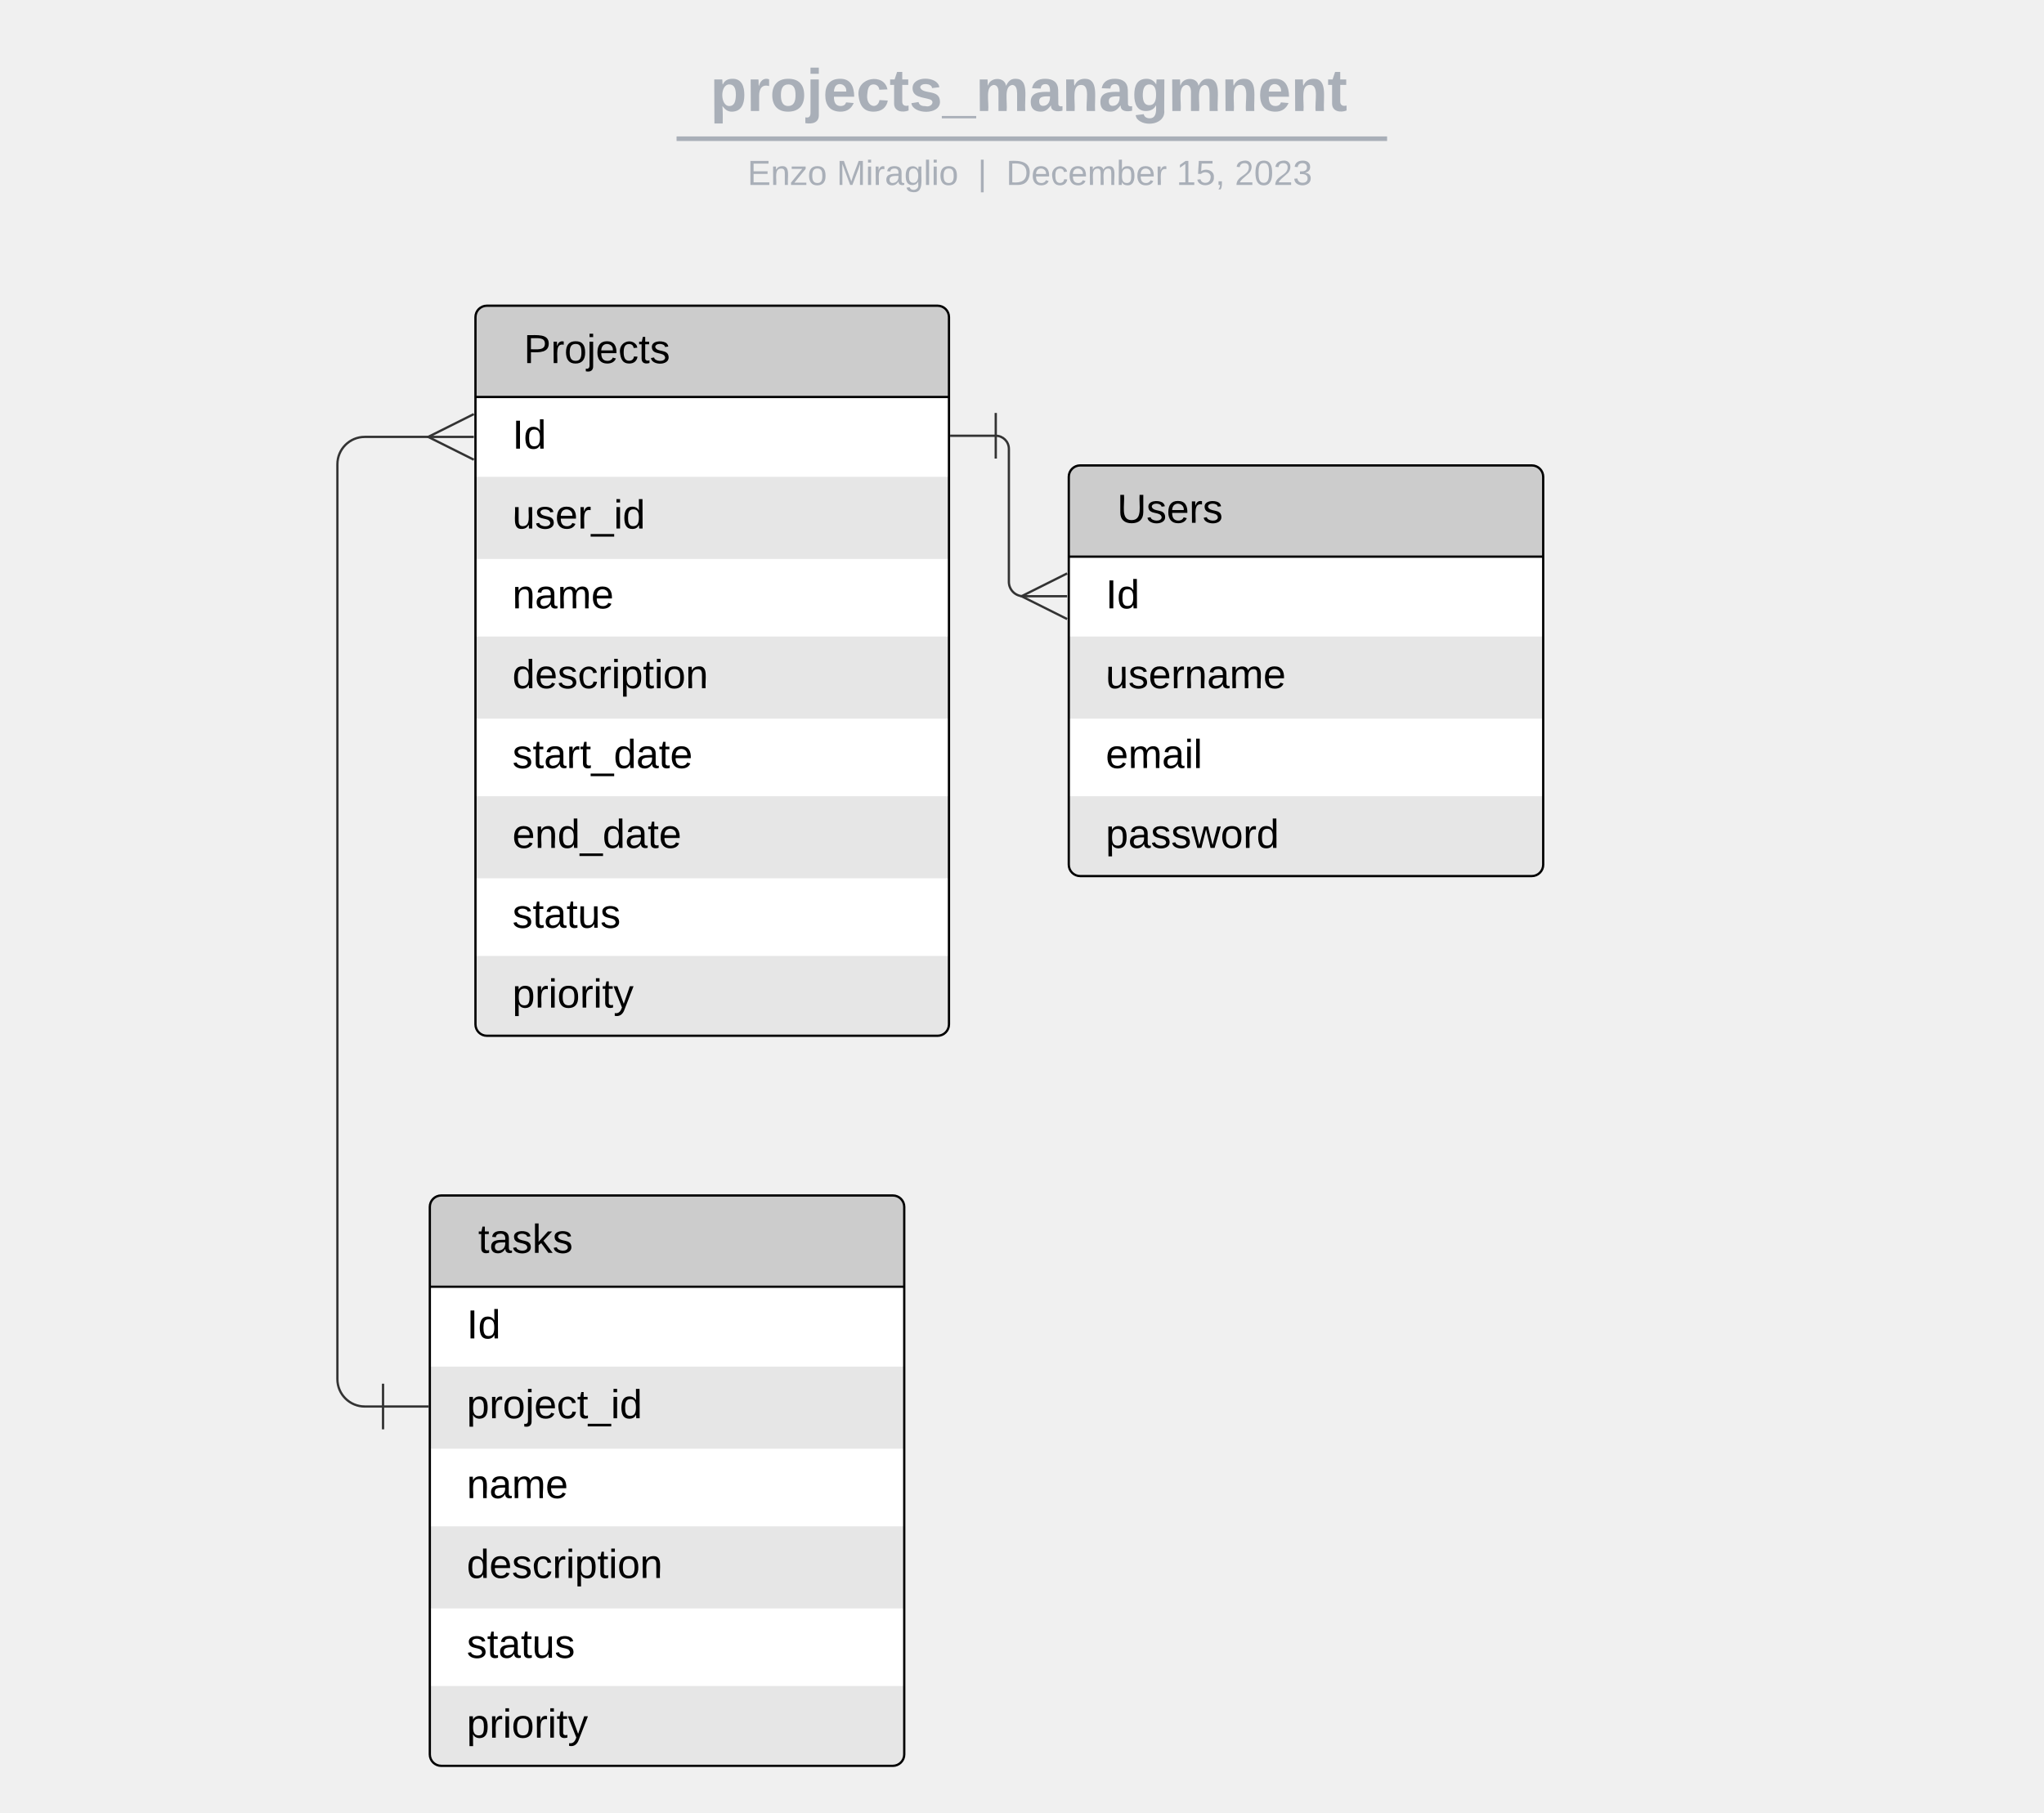
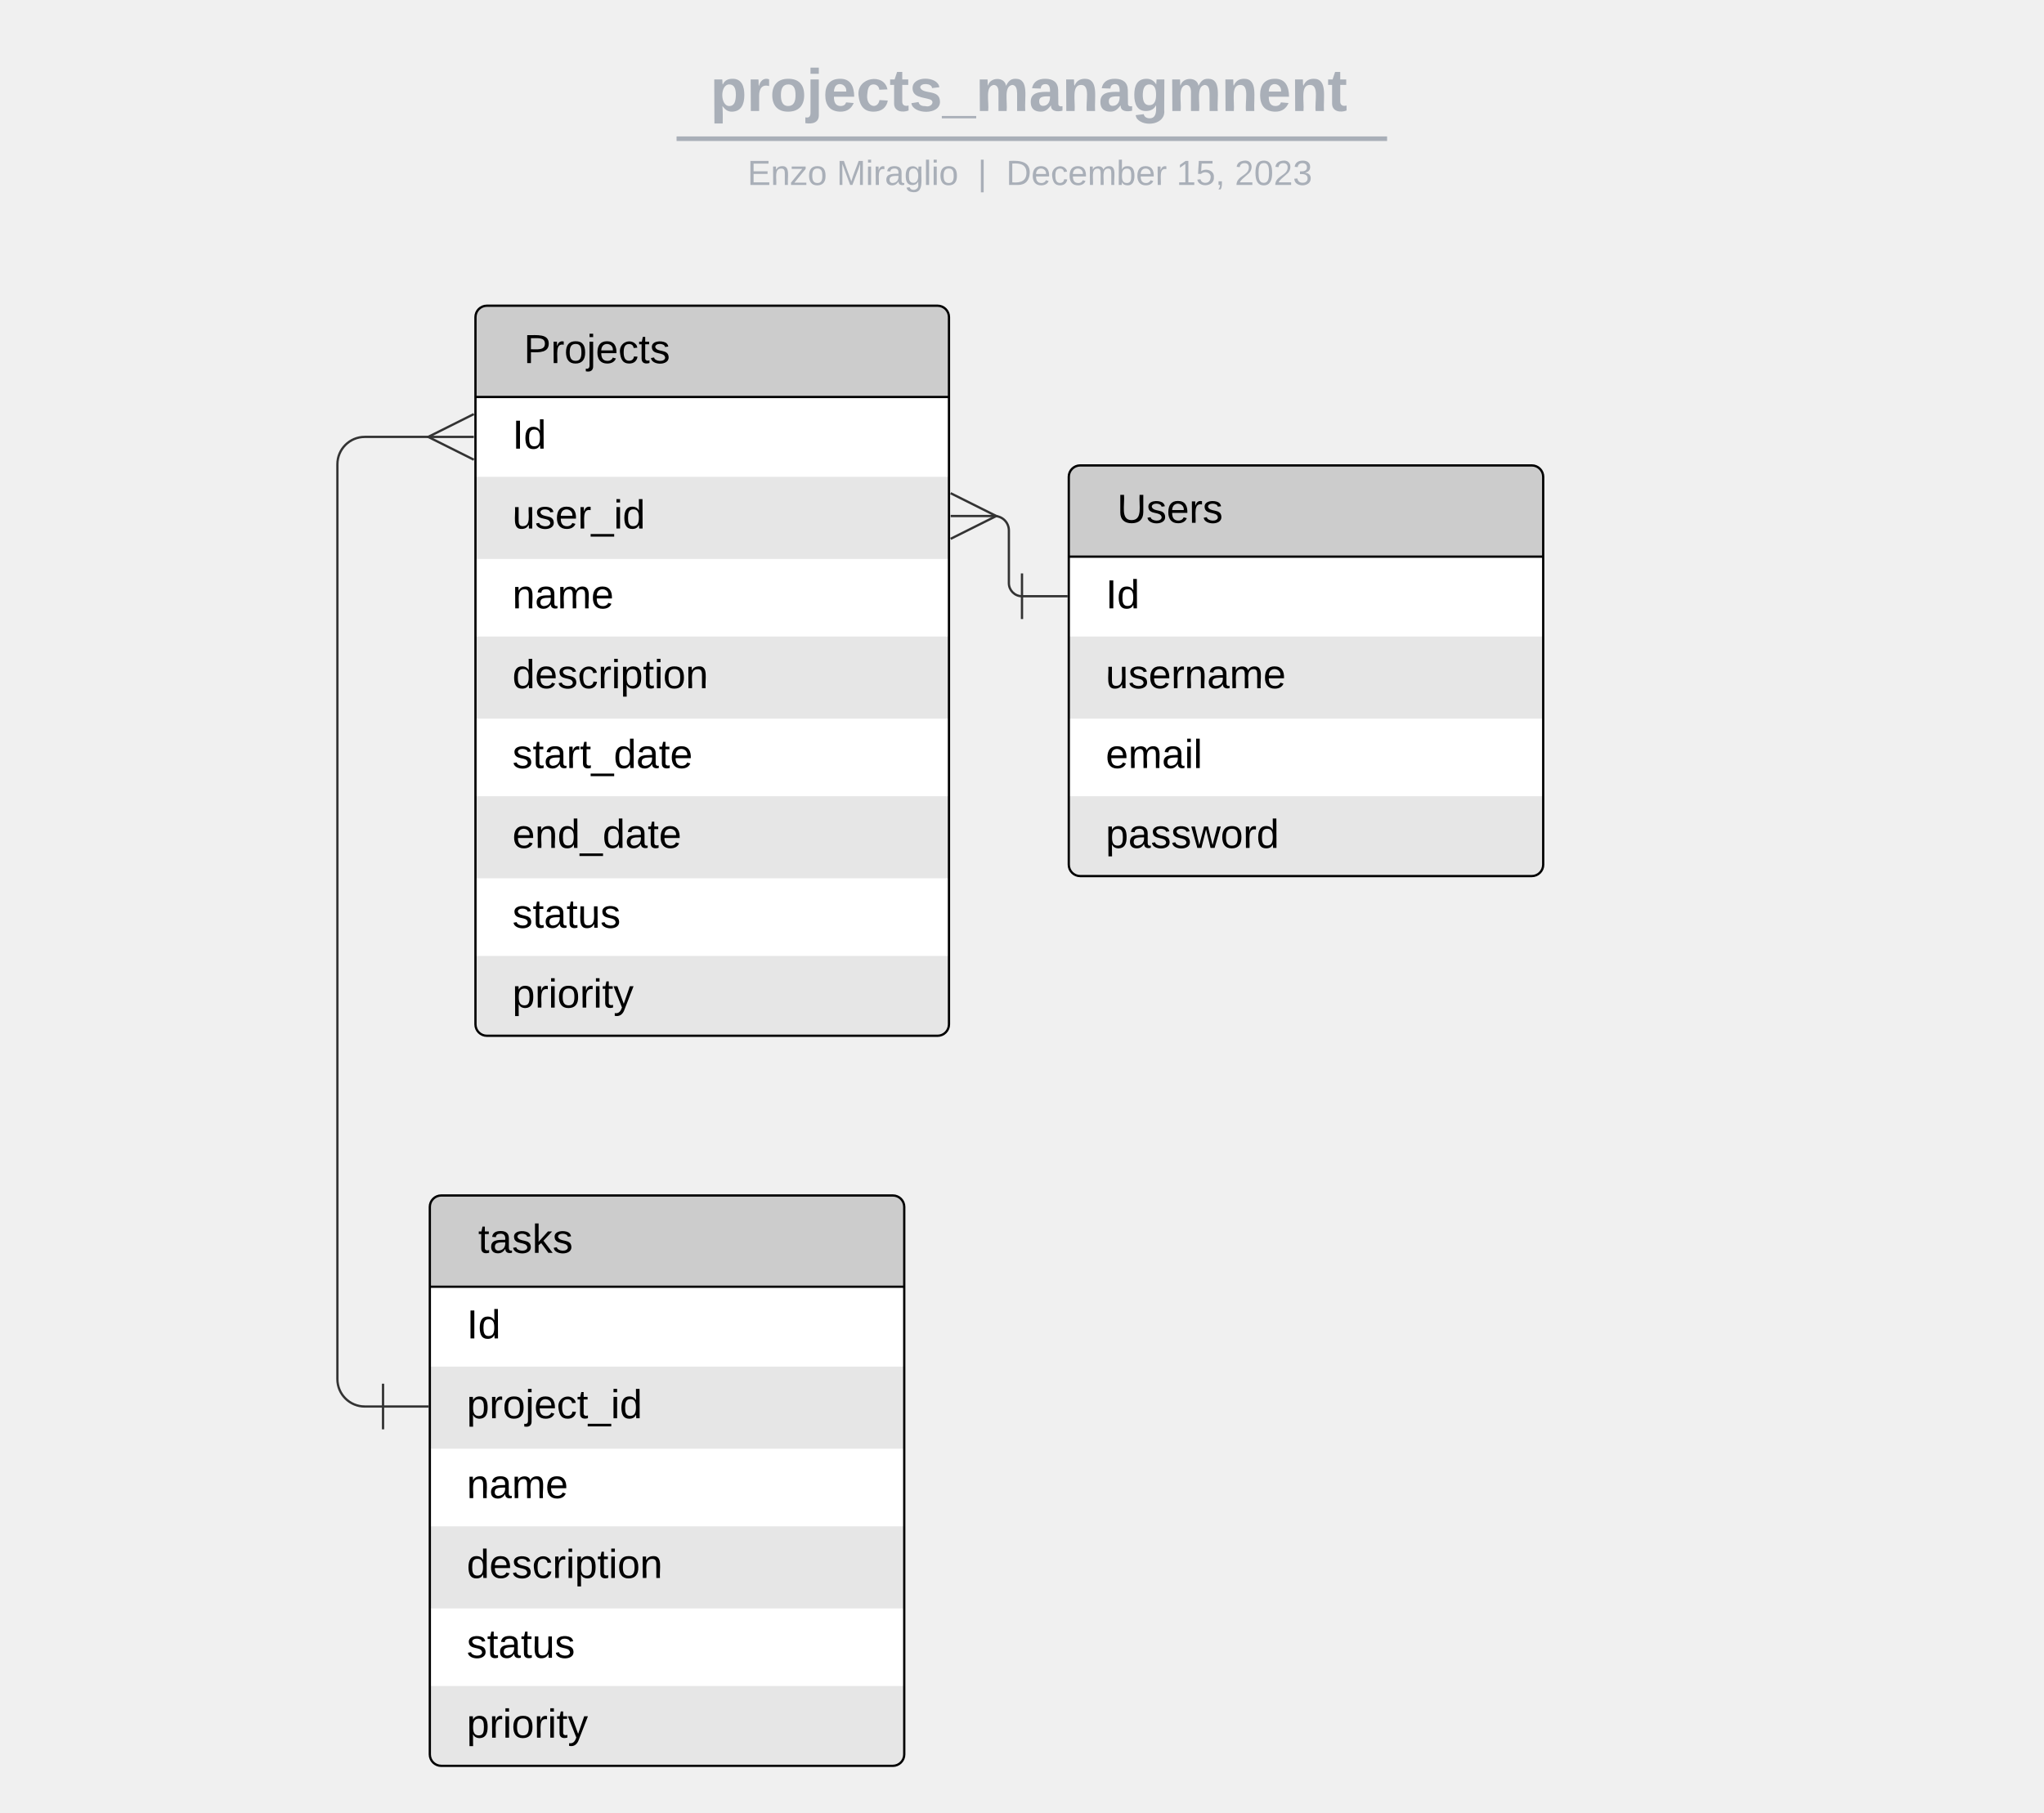
<svg xmlns="http://www.w3.org/2000/svg" xmlns:ns1="lucid" xmlns:xlink="http://www.w3.org/1999/xlink" width="895.71" height="794.5">
  <g transform="translate(-432.1466 -46)" ns1:page-tab-id="HWEp-vi-RSFO">
    <path d="M453.15 75a8 8 0 0 1 8-8h836.75a8 8 0 0 1 8 8v25.16a8 8 0 0 1-8 8H461.15a8 8 0 0 1-8-8z" stroke="#000" stroke-opacity="0" stroke-width="2" fill="#fff" fill-opacity="0" />
    <use xlink:href="#a" transform="matrix(1,0,0,1,457.1466,71) translate(286.2495 23.65778)" />
    <path d="M729.63 106.8H1039M729.65 106.8h-1.02M1038.96 106.8h1.03" stroke="#a9afb8" stroke-width="2" fill="none" />
    <path d="M453.15 116.16a8 8 0 0 1 8-8h837.7a8 8 0 0 1 8 8V119a8 8 0 0 1-8 8h-837.7a8 8 0 0 1-8-8z" stroke="#000" stroke-opacity="0" stroke-width="2" fill="#fff" fill-opacity="0" />
    <use xlink:href="#b" transform="matrix(1,0,0,1,457.1466,112.1552) translate(302.5587 14.91704)" />
    <use xlink:href="#c" transform="matrix(1,0,0,1,457.1466,112.1552) translate(341.6492 14.91704)" />
    <use xlink:href="#d" transform="matrix(1,0,0,1,457.1466,112.1552) translate(403.4718 14.91704)" />
    <use xlink:href="#e" transform="matrix(1,0,0,1,457.1466,112.1552) translate(415.9213 14.91704)" />
    <use xlink:href="#f" transform="matrix(1,0,0,1,457.1466,112.1552) translate(490.5757 14.91704)" />
    <use xlink:href="#g" transform="matrix(1,0,0,1,457.1466,112.1552) translate(516.0695 14.91704)" />
    <path d="M900.5 255a5 5 0 0 1 5-5h197.9a5 5 0 0 1 5 5v170a5 5 0 0 1-5 5H905.5a5 5 0 0 1-5-5z" fill="#fff" />
    <path d="M900.5 325v36h207.9v-36M900.5 395v30a5 5 0 0 0 5 5h197.9a5 5 0 0 0 5-5v-30" fill="#e6e6e6" />
    <path d="M900.5 290v-35a5 5 0 0 1 5-5h197.9a5 5 0 0 1 5 5v35" fill="#ccc" />
    <path d="M900.5 255a5 5 0 0 1 5-5h197.9a5 5 0 0 1 5 5v170a5 5 0 0 1-5 5H905.5a5 5 0 0 1-5-5zM900.5 290h207.9" stroke="#000" fill="none" />
    <use xlink:href="#h" transform="matrix(1,0,0,1,910.5,250) translate(11.2 25.15556)" />
    <use xlink:href="#i" transform="matrix(1,0,0,1,905.5,292.5) translate(11.2 20.15556)" />
    <use xlink:href="#j" transform="matrix(1,0,0,1,905.5,327.5) translate(11.2 20.15556)" />
    <use xlink:href="#k" transform="matrix(1,0,0,1,905.5,362.5) translate(11.2 20.15556)" />
    <use xlink:href="#l" transform="matrix(1,0,0,1,905.5,397.5) translate(11.2 20.15556)" />
    <path d="M640.5 185a5 5 0 0 1 5-5H843a5 5 0 0 1 5 5v310a5 5 0 0 1-5 5H645.5a5 5 0 0 1-5-5z" fill="#fff" />
    <path d="M640.5 255v36H848v-36M640.5 325v36H848v-36M640.5 395v36H848v-36M640.5 465v30a5 5 0 0 0 5 5H843a5 5 0 0 0 5-5v-30" fill="#e6e6e6" />
    <path d="M640.5 220v-35a5 5 0 0 1 5-5H843a5 5 0 0 1 5 5v35" fill="#ccc" />
    <path d="M640.5 185a5 5 0 0 1 5-5H843a5 5 0 0 1 5 5v310a5 5 0 0 1-5 5H645.5a5 5 0 0 1-5-5zM640.5 220H848" stroke="#000" fill="none" />
    <use xlink:href="#m" transform="matrix(1,0,0,1,650.5,180) translate(11.2 25.15556)" />
    <use xlink:href="#i" transform="matrix(1,0,0,1,645.5,222.5) translate(11.2 20.15556)" />
    <use xlink:href="#n" transform="matrix(1,0,0,1,645.5,257.5) translate(11.2 20.15556)" />
    <use xlink:href="#o" transform="matrix(1,0,0,1,645.5,292.5) translate(11.2 20.15556)" />
    <use xlink:href="#p" transform="matrix(1,0,0,1,645.5,327.5) translate(11.2 20.15556)" />
    <use xlink:href="#q" transform="matrix(1,0,0,1,645.5,362.5) translate(11.2 20.15556)" />
    <use xlink:href="#r" transform="matrix(1,0,0,1,645.5,397.5) translate(11.2 20.15556)" />
    <use xlink:href="#s" transform="matrix(1,0,0,1,645.5,432.5) translate(11.2 20.15556)" />
    <use xlink:href="#t" transform="matrix(1,0,0,1,645.5,467.5) translate(11.2 20.15556)" />
    <path d="M620.5 575a5 5 0 0 1 5-5h197.9a5 5 0 0 1 5 5v240a5 5 0 0 1-5 5H625.5a5 5 0 0 1-5-5z" fill="#fff" />
    <path d="M620.5 645v36h207.9v-36M620.5 715v36h207.9v-36M620.5 785v30a5 5 0 0 0 5 5h197.9a5 5 0 0 0 5-5v-30" fill="#e6e6e6" />
    <path d="M620.5 610v-35a5 5 0 0 1 5-5h197.9a5 5 0 0 1 5 5v35" fill="#ccc" />
    <path d="M620.5 575a5 5 0 0 1 5-5h197.9a5 5 0 0 1 5 5v240a5 5 0 0 1-5 5H625.5a5 5 0 0 1-5-5zM620.5 610h207.9" stroke="#000" fill="none" />
    <use xlink:href="#u" transform="matrix(1,0,0,1,630.5,570) translate(11.2 25.15556)" />
    <use xlink:href="#i" transform="matrix(1,0,0,1,625.5,612.5) translate(11.2 20.15556)" />
    <use xlink:href="#v" transform="matrix(1,0,0,1,625.5,647.5) translate(11.2 20.15556)" />
    <use xlink:href="#o" transform="matrix(1,0,0,1,625.5,682.5) translate(11.2 20.15556)" />
    <use xlink:href="#p" transform="matrix(1,0,0,1,625.5,717.5) translate(11.2 20.15556)" />
    <use xlink:href="#s" transform="matrix(1,0,0,1,625.5,752.5) translate(11.2 20.15556)" />
    <use xlink:href="#t" transform="matrix(1,0,0,1,625.5,787.5) translate(11.2 20.15556)" />
    <path d="M600 662.5h-8a12 12 0 0 1-12-12v-401a12 12 0 0 1 12-12h28.6" stroke="#333" fill="none" />
    <path d="M600 652.5v20M620 662.5h-20" stroke="#333" fill="#fff" />
    <path d="M639.78 247.5l-20-10 20-10" stroke="#333" fill="#fff" fill-opacity="0" />
    <path d="M639.78 237.5h-20" stroke="#333" fill="#fff" />
-     <path d="M868.5 237a5.75 5.75 0 0 1 5.75 5.75V301a6.33 6.33 0 0 0 6.34 6.34" stroke="#333" fill="none" />
-     <path d="M868.5 247v-20M848.5 237h20" stroke="#333" fill="#fff" />
-     <path d="M899.78 317.34l-20-10 20-10" stroke="#333" fill="#fff" fill-opacity="0" />
-     <path d="M899.78 307.34h-20" stroke="#333" fill="#fff" />
+     <path d="M880 307.34a5.75 5.75 0 0 1-5.75-5.74v-23.1a6.33 6.33 0 0 0-6.33-6.32" stroke="#333" fill="none" />
+     <path d="M880 297.34v20M900 307.34h-20" stroke="#333" fill="#fff" />
+     <path d="M848.73 262.18l20 10-20 10" stroke="#333" fill="#fff" fill-opacity="0" />
+     <path d="M848.73 272.18h20" stroke="#333" fill="#fff" />
    <defs>
      <path fill="#a9afb8" d="M135-194c53 0 70 44 70 98 0 56-19 98-73 100-31 1-45-17-59-34 3 33 2 69 2 105H25l-1-265h48c2 10 0 23 3 31 11-24 29-35 60-35zM114-30c33 0 39-31 40-66 0-38-9-64-40-64-56 0-55 130 0 130" id="w" />
      <path fill="#a9afb8" d="M135-150c-39-12-60 13-60 57V0H25l-1-190h47c2 13-1 29 3 40 6-28 27-53 61-41v41" id="x" />
      <path fill="#a9afb8" d="M110-194c64 0 96 36 96 99 0 64-35 99-97 99-61 0-95-36-95-99 0-62 34-99 96-99zm-1 164c35 0 45-28 45-65 0-40-10-65-43-65-34 0-45 26-45 65 0 36 10 65 43 65" id="y" />
      <path fill="#a9afb8" d="M25-224v-37h50v37H25zM75 22c2 45-34 59-81 51V38c22 5 31-5 31-27v-201h50V22" id="z" />
      <path fill="#a9afb8" d="M185-48c-13 30-37 53-82 52C43 2 14-33 14-96s30-98 90-98c62 0 83 45 84 108H66c0 31 8 55 39 56 18 0 30-7 34-22zm-45-69c5-46-57-63-70-21-2 6-4 13-4 21h74" id="A" />
      <path fill="#a9afb8" d="M190-63c-7 42-38 67-86 67-59 0-84-38-90-98-12-110 154-137 174-36l-49 2c-2-19-15-32-35-32-30 0-35 28-38 64-6 74 65 87 74 30" id="B" />
      <path fill="#a9afb8" d="M115-3C79 11 28 4 28-45v-112H4v-33h27l15-45h31v45h36v33H77v99c-1 23 16 31 38 25v30" id="C" />
      <path fill="#a9afb8" d="M137-138c1-29-70-34-71-4 15 46 118 7 119 86 1 83-164 76-172 9l43-7c4 19 20 25 44 25 33 8 57-30 24-41C81-84 22-81 20-136c-2-80 154-74 161-7" id="D" />
      <path fill="#a9afb8" d="M-4 44V30h207v14H-4" id="E" />
      <path fill="#a9afb8" d="M220-157c-53 9-28 100-34 157h-49v-107c1-27-5-49-29-50C55-147 81-57 75 0H25l-1-190h47c2 12-1 28 3 38 10-53 101-56 108 0 13-22 24-43 59-42 82 1 51 116 57 194h-49v-107c-1-25-5-48-29-50" id="F" />
      <path fill="#a9afb8" d="M133-34C117-15 103 5 69 4 32 3 11-16 11-54c-1-60 55-63 116-61 1-26-3-47-28-47-18 1-26 9-28 27l-52-2c7-38 36-58 82-57s74 22 75 68l1 82c-1 14 12 18 25 15v27c-30 8-71 5-69-32zm-48 3c29 0 43-24 42-57-32 0-66-3-65 30 0 17 8 27 23 27" id="G" />
      <path fill="#a9afb8" d="M135-194c87-1 58 113 63 194h-50c-7-57 23-157-34-157-59 0-34 97-39 157H25l-1-190h47c2 12-1 28 3 38 12-26 28-41 61-42" id="H" />
      <path fill="#a9afb8" d="M195-6C206 82 75 100 31 46c-4-6-6-13-8-21l49-6c3 16 16 24 34 25 40 0 42-37 40-79-11 22-30 35-61 35-53 0-70-43-70-97 0-56 18-96 73-97 30 0 46 14 59 34l2-30h47zm-90-29c32 0 41-27 41-63 0-35-9-62-40-62-32 0-39 29-40 63 0 36 9 62 39 62" id="I" />
      <g id="a">
        <use transform="matrix(0.07283951,0,0,0.07283951,0,0)" xlink:href="#w" />
        <use transform="matrix(0.07283951,0,0,0.07283951,15.95185,0)" xlink:href="#x" />
        <use transform="matrix(0.07283951,0,0,0.07283951,26.14938,0)" xlink:href="#y" />
        <use transform="matrix(0.07283951,0,0,0.07283951,42.10123,0)" xlink:href="#z" />
        <use transform="matrix(0.07283951,0,0,0.07283951,49.38519,0)" xlink:href="#A" />
        <use transform="matrix(0.07283951,0,0,0.07283951,63.95309,0)" xlink:href="#B" />
        <use transform="matrix(0.07283951,0,0,0.07283951,78.52099,0)" xlink:href="#C" />
        <use transform="matrix(0.07283951,0,0,0.07283951,87.18889,0)" xlink:href="#D" />
        <use transform="matrix(0.07283951,0,0,0.07283951,101.7568,0)" xlink:href="#E" />
        <use transform="matrix(0.07283951,0,0,0.07283951,116.3247,0)" xlink:href="#F" />
        <use transform="matrix(0.07283951,0,0,0.07283951,139.6333,0)" xlink:href="#G" />
        <use transform="matrix(0.07283951,0,0,0.07283951,154.2012,0)" xlink:href="#H" />
        <use transform="matrix(0.07283951,0,0,0.07283951,170.1531,0)" xlink:href="#G" />
        <use transform="matrix(0.07283951,0,0,0.07283951,184.721,0)" xlink:href="#I" />
        <use transform="matrix(0.07283951,0,0,0.07283951,200.6728,0)" xlink:href="#F" />
        <use transform="matrix(0.07283951,0,0,0.07283951,223.9815,0)" xlink:href="#H" />
        <use transform="matrix(0.07283951,0,0,0.07283951,239.9333,0)" xlink:href="#A" />
        <use transform="matrix(0.07283951,0,0,0.07283951,254.5012,0)" xlink:href="#H" />
        <use transform="matrix(0.07283951,0,0,0.07283951,270.4531,0)" xlink:href="#C" />
      </g>
      <path fill="#a9afb8" d="M30 0v-248h187v28H63v79h144v27H63v87h162V0H30" id="J" />
      <path fill="#a9afb8" d="M117-194c89-4 53 116 60 194h-32v-121c0-31-8-49-39-48C34-167 62-67 57 0H25l-1-190h30c1 10-1 24 2 32 11-22 29-35 61-36" id="K" />
      <path fill="#a9afb8" d="M9 0v-24l116-142H16v-24h144v24L44-24h123V0H9" id="L" />
      <path fill="#a9afb8" d="M100-194c62-1 85 37 85 99 1 63-27 99-86 99S16-35 15-95c0-66 28-99 85-99zM99-20c44 1 53-31 53-75 0-43-8-75-51-75s-53 32-53 75 10 74 51 75" id="M" />
      <g id="b">
        <use transform="matrix(0.04248971,0,0,0.04248971,0,0)" xlink:href="#J" />
        <use transform="matrix(0.04248971,0,0,0.04248971,10.19753,0)" xlink:href="#K" />
        <use transform="matrix(0.04248971,0,0,0.04248971,18.69547,0)" xlink:href="#L" />
        <use transform="matrix(0.04248971,0,0,0.04248971,26.34362,0)" xlink:href="#M" />
      </g>
      <path fill="#a9afb8" d="M240 0l2-218c-23 76-54 145-80 218h-23L58-218 59 0H30v-248h44l77 211c21-75 51-140 76-211h43V0h-30" id="N" />
      <path fill="#a9afb8" d="M24-231v-30h32v30H24zM24 0v-190h32V0H24" id="O" />
      <path fill="#a9afb8" d="M114-163C36-179 61-72 57 0H25l-1-190h30c1 12-1 29 2 39 6-27 23-49 58-41v29" id="P" />
      <path fill="#a9afb8" d="M141-36C126-15 110 5 73 4 37 3 15-17 15-53c-1-64 63-63 125-63 3-35-9-54-41-54-24 1-41 7-42 31l-33-3c5-37 33-52 76-52 45 0 72 20 72 64v82c-1 20 7 32 28 27v20c-31 9-61-2-59-35zM48-53c0 20 12 33 32 33 41-3 63-29 60-74-43 2-92-5-92 41" id="Q" />
      <path fill="#a9afb8" d="M177-190C167-65 218 103 67 71c-23-6-38-20-44-43l32-5c15 47 100 32 89-28v-30C133-14 115 1 83 1 29 1 15-40 15-95c0-56 16-97 71-98 29-1 48 16 59 35 1-10 0-23 2-32h30zM94-22c36 0 50-32 50-73 0-42-14-75-50-75-39 0-46 34-46 75s6 73 46 73" id="R" />
      <path fill="#a9afb8" d="M24 0v-261h32V0H24" id="S" />
      <g id="c">
        <use transform="matrix(0.04248971,0,0,0.04248971,0,0)" xlink:href="#N" />
        <use transform="matrix(0.04248971,0,0,0.04248971,12.70442,0)" xlink:href="#O" />
        <use transform="matrix(0.04248971,0,0,0.04248971,16.06111,0)" xlink:href="#P" />
        <use transform="matrix(0.04248971,0,0,0.04248971,21.11739,0)" xlink:href="#Q" />
        <use transform="matrix(0.04248971,0,0,0.04248971,29.61533,0)" xlink:href="#R" />
        <use transform="matrix(0.04248971,0,0,0.04248971,38.11327,0)" xlink:href="#S" />
        <use transform="matrix(0.04248971,0,0,0.04248971,41.46996,0)" xlink:href="#O" />
        <use transform="matrix(0.04248971,0,0,0.04248971,44.82665,0)" xlink:href="#M" />
      </g>
      <path fill="#a9afb8" d="M32 76v-337h29V76H32" id="T" />
      <use transform="matrix(0.04248971,0,0,0.04248971,0,0)" xlink:href="#T" id="d" />
      <path fill="#a9afb8" d="M30-248c118-7 216 8 213 122C240-48 200 0 122 0H30v-248zM63-27c89 8 146-16 146-99s-60-101-146-95v194" id="U" />
      <path fill="#a9afb8" d="M100-194c63 0 86 42 84 106H49c0 40 14 67 53 68 26 1 43-12 49-29l28 8c-11 28-37 45-77 45C44 4 14-33 15-96c1-61 26-98 85-98zm52 81c6-60-76-77-97-28-3 7-6 17-6 28h103" id="V" />
      <path fill="#a9afb8" d="M96-169c-40 0-48 33-48 73s9 75 48 75c24 0 41-14 43-38l32 2c-6 37-31 61-74 61-59 0-76-41-82-99-10-93 101-131 147-64 4 7 5 14 7 22l-32 3c-4-21-16-35-41-35" id="W" />
      <path fill="#a9afb8" d="M210-169c-67 3-38 105-44 169h-31v-121c0-29-5-50-35-48C34-165 62-65 56 0H25l-1-190h30c1 10-1 24 2 32 10-44 99-50 107 0 11-21 27-35 58-36 85-2 47 119 55 194h-31v-121c0-29-5-49-35-48" id="X" />
      <path fill="#a9afb8" d="M115-194c53 0 69 39 70 98 0 66-23 100-70 100C84 3 66-7 56-30L54 0H23l1-261h32v101c10-23 28-34 59-34zm-8 174c40 0 45-34 45-75 0-40-5-75-45-74-42 0-51 32-51 76 0 43 10 73 51 73" id="Y" />
      <g id="e">
        <use transform="matrix(0.04248971,0,0,0.04248971,0,0)" xlink:href="#U" />
        <use transform="matrix(0.04248971,0,0,0.04248971,11.00484,0)" xlink:href="#V" />
        <use transform="matrix(0.04248971,0,0,0.04248971,19.50278,0)" xlink:href="#W" />
        <use transform="matrix(0.04248971,0,0,0.04248971,27.15093,0)" xlink:href="#V" />
        <use transform="matrix(0.04248971,0,0,0.04248971,35.64887,0)" xlink:href="#X" />
        <use transform="matrix(0.04248971,0,0,0.04248971,48.35329,0)" xlink:href="#Y" />
        <use transform="matrix(0.04248971,0,0,0.04248971,56.85123,0)" xlink:href="#V" />
        <use transform="matrix(0.04248971,0,0,0.04248971,65.34918,0)" xlink:href="#P" />
      </g>
      <path fill="#a9afb8" d="M27 0v-27h64v-190l-56 39v-29l58-41h29v221h61V0H27" id="Z" />
      <path fill="#a9afb8" d="M54-142c48-35 137-8 131 61C196 18 31 33 14-55l32-4c7 23 22 37 52 37 35-1 51-22 54-58 4-55-73-65-99-34H22l8-134h141v27H59" id="aa" />
      <path fill="#a9afb8" d="M68-38c1 34 0 65-14 84H32c9-13 17-26 17-46H33v-38h35" id="ab" />
      <g id="f">
        <use transform="matrix(0.04248971,0,0,0.04248971,0,0)" xlink:href="#Z" />
        <use transform="matrix(0.04248971,0,0,0.04248971,8.497942,0)" xlink:href="#aa" />
        <use transform="matrix(0.04248971,0,0,0.04248971,16.99588,0)" xlink:href="#ab" />
      </g>
      <path fill="#a9afb8" d="M101-251c82-7 93 87 43 132L82-64C71-53 59-42 53-27h129V0H18c2-99 128-94 128-182 0-28-16-43-45-43s-46 15-49 41l-32-3c6-41 34-60 81-64" id="ac" />
      <path fill="#a9afb8" d="M101-251c68 0 85 55 85 127S166 4 100 4C33 4 14-52 14-124c0-73 17-127 87-127zm-1 229c47 0 54-49 54-102s-4-102-53-102c-51 0-55 48-55 102 0 53 5 102 54 102" id="ad" />
      <path fill="#a9afb8" d="M126-127c33 6 58 20 58 59 0 88-139 92-164 29-3-8-5-16-6-25l32-3c6 27 21 44 54 44 32 0 52-15 52-46 0-38-36-46-79-43v-28c39 1 72-4 72-42 0-27-17-43-46-43-28 0-47 15-49 41l-32-3c6-42 35-63 81-64 48-1 79 21 79 65 0 36-21 52-52 59" id="ae" />
      <g id="g">
        <use transform="matrix(0.04248971,0,0,0.04248971,0,0)" xlink:href="#ac" />
        <use transform="matrix(0.04248971,0,0,0.04248971,8.497942,0)" xlink:href="#ad" />
        <use transform="matrix(0.04248971,0,0,0.04248971,16.99588,0)" xlink:href="#ac" />
        <use transform="matrix(0.04248971,0,0,0.04248971,25.49383,0)" xlink:href="#ae" />
      </g>
      <path d="M232-93c-1 65-40 97-104 97C67 4 28-28 28-90v-158h33c8 89-33 224 67 224 102 0 64-133 71-224h33v155" id="af" />
      <path d="M135-143c-3-34-86-38-87 0 15 53 115 12 119 90S17 21 10-45l28-5c4 36 97 45 98 0-10-56-113-15-118-90-4-57 82-63 122-42 12 7 21 19 24 35" id="ag" />
      <path d="M100-194c63 0 86 42 84 106H49c0 40 14 67 53 68 26 1 43-12 49-29l28 8c-11 28-37 45-77 45C44 4 14-33 15-96c1-61 26-98 85-98zm52 81c6-60-76-77-97-28-3 7-6 17-6 28h103" id="ah" />
      <path d="M114-163C36-179 61-72 57 0H25l-1-190h30c1 12-1 29 2 39 6-27 23-49 58-41v29" id="ai" />
      <g id="h">
        <use transform="matrix(0.04938272,0,0,0.04938272,0,0)" xlink:href="#af" />
        <use transform="matrix(0.04938272,0,0,0.04938272,12.79012,0)" xlink:href="#ag" />
        <use transform="matrix(0.04938272,0,0,0.04938272,21.67901,0)" xlink:href="#ah" />
        <use transform="matrix(0.04938272,0,0,0.04938272,31.55556,0)" xlink:href="#ai" />
        <use transform="matrix(0.04938272,0,0,0.04938272,37.4321,0)" xlink:href="#ag" />
      </g>
      <path d="M33 0v-248h34V0H33" id="aj" />
      <path d="M85-194c31 0 48 13 60 33l-1-100h32l1 261h-30c-2-10 0-23-3-31C134-8 116 4 85 4 32 4 16-35 15-94c0-66 23-100 70-100zm9 24c-40 0-46 34-46 75 0 40 6 74 45 74 42 0 51-32 51-76 0-42-9-74-50-73" id="ak" />
      <g id="i">
        <use transform="matrix(0.04938272,0,0,0.04938272,0,0)" xlink:href="#aj" />
        <use transform="matrix(0.04938272,0,0,0.04938272,4.938272,0)" xlink:href="#ak" />
      </g>
      <path d="M84 4C-5 8 30-112 23-190h32v120c0 31 7 50 39 49 72-2 45-101 50-169h31l1 190h-30c-1-10 1-25-2-33-11 22-28 36-60 37" id="al" />
      <path d="M117-194c89-4 53 116 60 194h-32v-121c0-31-8-49-39-48C34-167 62-67 57 0H25l-1-190h30c1 10-1 24 2 32 11-22 29-35 61-36" id="am" />
      <path d="M141-36C126-15 110 5 73 4 37 3 15-17 15-53c-1-64 63-63 125-63 3-35-9-54-41-54-24 1-41 7-42 31l-33-3c5-37 33-52 76-52 45 0 72 20 72 64v82c-1 20 7 32 28 27v20c-31 9-61-2-59-35zM48-53c0 20 12 33 32 33 41-3 63-29 60-74-43 2-92-5-92 41" id="an" />
      <path d="M210-169c-67 3-38 105-44 169h-31v-121c0-29-5-50-35-48C34-165 62-65 56 0H25l-1-190h30c1 10-1 24 2 32 10-44 99-50 107 0 11-21 27-35 58-36 85-2 47 119 55 194h-31v-121c0-29-5-49-35-48" id="ao" />
      <g id="j">
        <use transform="matrix(0.04938272,0,0,0.04938272,0,0)" xlink:href="#al" />
        <use transform="matrix(0.04938272,0,0,0.04938272,9.876543,0)" xlink:href="#ag" />
        <use transform="matrix(0.04938272,0,0,0.04938272,18.76543,0)" xlink:href="#ah" />
        <use transform="matrix(0.04938272,0,0,0.04938272,28.64198,0)" xlink:href="#ai" />
        <use transform="matrix(0.04938272,0,0,0.04938272,34.51852,0)" xlink:href="#am" />
        <use transform="matrix(0.04938272,0,0,0.04938272,44.39506,0)" xlink:href="#an" />
        <use transform="matrix(0.04938272,0,0,0.04938272,54.2716,0)" xlink:href="#ao" />
        <use transform="matrix(0.04938272,0,0,0.04938272,69.03704,0)" xlink:href="#ah" />
      </g>
      <path d="M24-231v-30h32v30H24zM24 0v-190h32V0H24" id="ap" />
      <path d="M24 0v-261h32V0H24" id="aq" />
      <g id="k">
        <use transform="matrix(0.04938272,0,0,0.04938272,0,0)" xlink:href="#ah" />
        <use transform="matrix(0.04938272,0,0,0.04938272,9.876543,0)" xlink:href="#ao" />
        <use transform="matrix(0.04938272,0,0,0.04938272,24.64198,0)" xlink:href="#an" />
        <use transform="matrix(0.04938272,0,0,0.04938272,34.51852,0)" xlink:href="#ap" />
        <use transform="matrix(0.04938272,0,0,0.04938272,38.41975,0)" xlink:href="#aq" />
      </g>
      <path d="M115-194c55 1 70 41 70 98S169 2 115 4C84 4 66-9 55-30l1 105H24l-1-265h31l2 30c10-21 28-34 59-34zm-8 174c40 0 45-34 45-75s-6-73-45-74c-42 0-51 32-51 76 0 43 10 73 51 73" id="ar" />
      <path d="M206 0h-36l-40-164L89 0H53L-1-190h32L70-26l43-164h34l41 164 42-164h31" id="as" />
      <path d="M100-194c62-1 85 37 85 99 1 63-27 99-86 99S16-35 15-95c0-66 28-99 85-99zM99-20c44 1 53-31 53-75 0-43-8-75-51-75s-53 32-53 75 10 74 51 75" id="at" />
      <g id="l">
        <use transform="matrix(0.04938272,0,0,0.04938272,0,0)" xlink:href="#ar" />
        <use transform="matrix(0.04938272,0,0,0.04938272,9.876543,0)" xlink:href="#an" />
        <use transform="matrix(0.04938272,0,0,0.04938272,19.75309,0)" xlink:href="#ag" />
        <use transform="matrix(0.04938272,0,0,0.04938272,28.64198,0)" xlink:href="#ag" />
        <use transform="matrix(0.04938272,0,0,0.04938272,37.53086,0)" xlink:href="#as" />
        <use transform="matrix(0.04938272,0,0,0.04938272,50.32099,0)" xlink:href="#at" />
        <use transform="matrix(0.04938272,0,0,0.04938272,60.19753,0)" xlink:href="#ai" />
        <use transform="matrix(0.04938272,0,0,0.04938272,66.07407,0)" xlink:href="#ak" />
      </g>
      <path d="M30-248c87 1 191-15 191 75 0 78-77 80-158 76V0H30v-248zm33 125c57 0 124 11 124-50 0-59-68-47-124-48v98" id="au" />
      <path d="M24-231v-30h32v30H24zM-9 49c24 4 33-6 33-30v-209h32V24c2 40-23 58-65 49V49" id="av" />
      <path d="M96-169c-40 0-48 33-48 73s9 75 48 75c24 0 41-14 43-38l32 2c-6 37-31 61-74 61-59 0-76-41-82-99-10-93 101-131 147-64 4 7 5 14 7 22l-32 3c-4-21-16-35-41-35" id="aw" />
      <path d="M59-47c-2 24 18 29 38 22v24C64 9 27 4 27-40v-127H5v-23h24l9-43h21v43h35v23H59v120" id="ax" />
      <g id="m">
        <use transform="matrix(0.04938272,0,0,0.04938272,0,0)" xlink:href="#au" />
        <use transform="matrix(0.04938272,0,0,0.04938272,11.85185,0)" xlink:href="#ai" />
        <use transform="matrix(0.04938272,0,0,0.04938272,17.7284,0)" xlink:href="#at" />
        <use transform="matrix(0.04938272,0,0,0.04938272,27.60494,0)" xlink:href="#av" />
        <use transform="matrix(0.04938272,0,0,0.04938272,31.50617,0)" xlink:href="#ah" />
        <use transform="matrix(0.04938272,0,0,0.04938272,41.38272,0)" xlink:href="#aw" />
        <use transform="matrix(0.04938272,0,0,0.04938272,50.2716,0)" xlink:href="#ax" />
        <use transform="matrix(0.04938272,0,0,0.04938272,55.20988,0)" xlink:href="#ag" />
      </g>
      <path d="M-5 72V49h209v23H-5" id="ay" />
      <g id="n">
        <use transform="matrix(0.04938272,0,0,0.04938272,0,0)" xlink:href="#al" />
        <use transform="matrix(0.04938272,0,0,0.04938272,9.876543,0)" xlink:href="#ag" />
        <use transform="matrix(0.04938272,0,0,0.04938272,18.76543,0)" xlink:href="#ah" />
        <use transform="matrix(0.04938272,0,0,0.04938272,28.64198,0)" xlink:href="#ai" />
        <use transform="matrix(0.04938272,0,0,0.04938272,34.51852,0)" xlink:href="#ay" />
        <use transform="matrix(0.04938272,0,0,0.04938272,44.39506,0)" xlink:href="#ap" />
        <use transform="matrix(0.04938272,0,0,0.04938272,48.2963,0)" xlink:href="#ak" />
      </g>
      <g id="o">
        <use transform="matrix(0.04938272,0,0,0.04938272,0,0)" xlink:href="#am" />
        <use transform="matrix(0.04938272,0,0,0.04938272,9.876543,0)" xlink:href="#an" />
        <use transform="matrix(0.04938272,0,0,0.04938272,19.75309,0)" xlink:href="#ao" />
        <use transform="matrix(0.04938272,0,0,0.04938272,34.51852,0)" xlink:href="#ah" />
      </g>
      <g id="p">
        <use transform="matrix(0.04938272,0,0,0.04938272,0,0)" xlink:href="#ak" />
        <use transform="matrix(0.04938272,0,0,0.04938272,9.876543,0)" xlink:href="#ah" />
        <use transform="matrix(0.04938272,0,0,0.04938272,19.75309,0)" xlink:href="#ag" />
        <use transform="matrix(0.04938272,0,0,0.04938272,28.64198,0)" xlink:href="#aw" />
        <use transform="matrix(0.04938272,0,0,0.04938272,37.53086,0)" xlink:href="#ai" />
        <use transform="matrix(0.04938272,0,0,0.04938272,43.40741,0)" xlink:href="#ap" />
        <use transform="matrix(0.04938272,0,0,0.04938272,47.30864,0)" xlink:href="#ar" />
        <use transform="matrix(0.04938272,0,0,0.04938272,57.18519,0)" xlink:href="#ax" />
        <use transform="matrix(0.04938272,0,0,0.04938272,62.12346,0)" xlink:href="#ap" />
        <use transform="matrix(0.04938272,0,0,0.04938272,66.02469,0)" xlink:href="#at" />
        <use transform="matrix(0.04938272,0,0,0.04938272,75.90123,0)" xlink:href="#am" />
      </g>
      <g id="q">
        <use transform="matrix(0.04938272,0,0,0.04938272,0,0)" xlink:href="#ag" />
        <use transform="matrix(0.04938272,0,0,0.04938272,8.888889,0)" xlink:href="#ax" />
        <use transform="matrix(0.04938272,0,0,0.04938272,13.82716,0)" xlink:href="#an" />
        <use transform="matrix(0.04938272,0,0,0.04938272,23.7037,0)" xlink:href="#ai" />
        <use transform="matrix(0.04938272,0,0,0.04938272,29.58025,0)" xlink:href="#ax" />
        <use transform="matrix(0.04938272,0,0,0.04938272,34.51852,0)" xlink:href="#ay" />
        <use transform="matrix(0.04938272,0,0,0.04938272,44.39506,0)" xlink:href="#ak" />
        <use transform="matrix(0.04938272,0,0,0.04938272,54.2716,0)" xlink:href="#an" />
        <use transform="matrix(0.04938272,0,0,0.04938272,64.14815,0)" xlink:href="#ax" />
        <use transform="matrix(0.04938272,0,0,0.04938272,69.08642,0)" xlink:href="#ah" />
      </g>
      <g id="r">
        <use transform="matrix(0.04938272,0,0,0.04938272,0,0)" xlink:href="#ah" />
        <use transform="matrix(0.04938272,0,0,0.04938272,9.876543,0)" xlink:href="#am" />
        <use transform="matrix(0.04938272,0,0,0.04938272,19.75309,0)" xlink:href="#ak" />
        <use transform="matrix(0.04938272,0,0,0.04938272,29.62963,0)" xlink:href="#ay" />
        <use transform="matrix(0.04938272,0,0,0.04938272,39.50617,0)" xlink:href="#ak" />
        <use transform="matrix(0.04938272,0,0,0.04938272,49.38272,0)" xlink:href="#an" />
        <use transform="matrix(0.04938272,0,0,0.04938272,59.25926,0)" xlink:href="#ax" />
        <use transform="matrix(0.04938272,0,0,0.04938272,64.19753,0)" xlink:href="#ah" />
      </g>
      <g id="s">
        <use transform="matrix(0.04938272,0,0,0.04938272,0,0)" xlink:href="#ag" />
        <use transform="matrix(0.04938272,0,0,0.04938272,8.888889,0)" xlink:href="#ax" />
        <use transform="matrix(0.04938272,0,0,0.04938272,13.82716,0)" xlink:href="#an" />
        <use transform="matrix(0.04938272,0,0,0.04938272,23.7037,0)" xlink:href="#ax" />
        <use transform="matrix(0.04938272,0,0,0.04938272,28.64198,0)" xlink:href="#al" />
        <use transform="matrix(0.04938272,0,0,0.04938272,38.51852,0)" xlink:href="#ag" />
      </g>
      <path d="M179-190L93 31C79 59 56 82 12 73V49c39 6 53-20 64-50L1-190h34L92-34l54-156h33" id="az" />
      <g id="t">
        <use transform="matrix(0.04938272,0,0,0.04938272,0,0)" xlink:href="#ar" />
        <use transform="matrix(0.04938272,0,0,0.04938272,9.876543,0)" xlink:href="#ai" />
        <use transform="matrix(0.04938272,0,0,0.04938272,15.75309,0)" xlink:href="#ap" />
        <use transform="matrix(0.04938272,0,0,0.04938272,19.65432,0)" xlink:href="#at" />
        <use transform="matrix(0.04938272,0,0,0.04938272,29.53086,0)" xlink:href="#ai" />
        <use transform="matrix(0.04938272,0,0,0.04938272,35.40741,0)" xlink:href="#ap" />
        <use transform="matrix(0.04938272,0,0,0.04938272,39.30864,0)" xlink:href="#ax" />
        <use transform="matrix(0.04938272,0,0,0.04938272,44.24691,0)" xlink:href="#az" />
      </g>
      <path d="M143 0L79-87 56-68V0H24v-261h32v163l83-92h37l-77 82L181 0h-38" id="aA" />
      <g id="u">
        <use transform="matrix(0.04938272,0,0,0.04938272,0,0)" xlink:href="#ax" />
        <use transform="matrix(0.04938272,0,0,0.04938272,4.938272,0)" xlink:href="#an" />
        <use transform="matrix(0.04938272,0,0,0.04938272,14.81481,0)" xlink:href="#ag" />
        <use transform="matrix(0.04938272,0,0,0.04938272,23.7037,0)" xlink:href="#aA" />
        <use transform="matrix(0.04938272,0,0,0.04938272,32.59259,0)" xlink:href="#ag" />
      </g>
      <g id="v">
        <use transform="matrix(0.04938272,0,0,0.04938272,0,0)" xlink:href="#ar" />
        <use transform="matrix(0.04938272,0,0,0.04938272,9.876543,0)" xlink:href="#ai" />
        <use transform="matrix(0.04938272,0,0,0.04938272,15.75309,0)" xlink:href="#at" />
        <use transform="matrix(0.04938272,0,0,0.04938272,25.62963,0)" xlink:href="#av" />
        <use transform="matrix(0.04938272,0,0,0.04938272,29.53086,0)" xlink:href="#ah" />
        <use transform="matrix(0.04938272,0,0,0.04938272,39.40741,0)" xlink:href="#aw" />
        <use transform="matrix(0.04938272,0,0,0.04938272,48.2963,0)" xlink:href="#ax" />
        <use transform="matrix(0.04938272,0,0,0.04938272,53.23457,0)" xlink:href="#ay" />
        <use transform="matrix(0.04938272,0,0,0.04938272,63.11111,0)" xlink:href="#ap" />
        <use transform="matrix(0.04938272,0,0,0.04938272,67.01235,0)" xlink:href="#ak" />
      </g>
    </defs>
  </g>
</svg>
